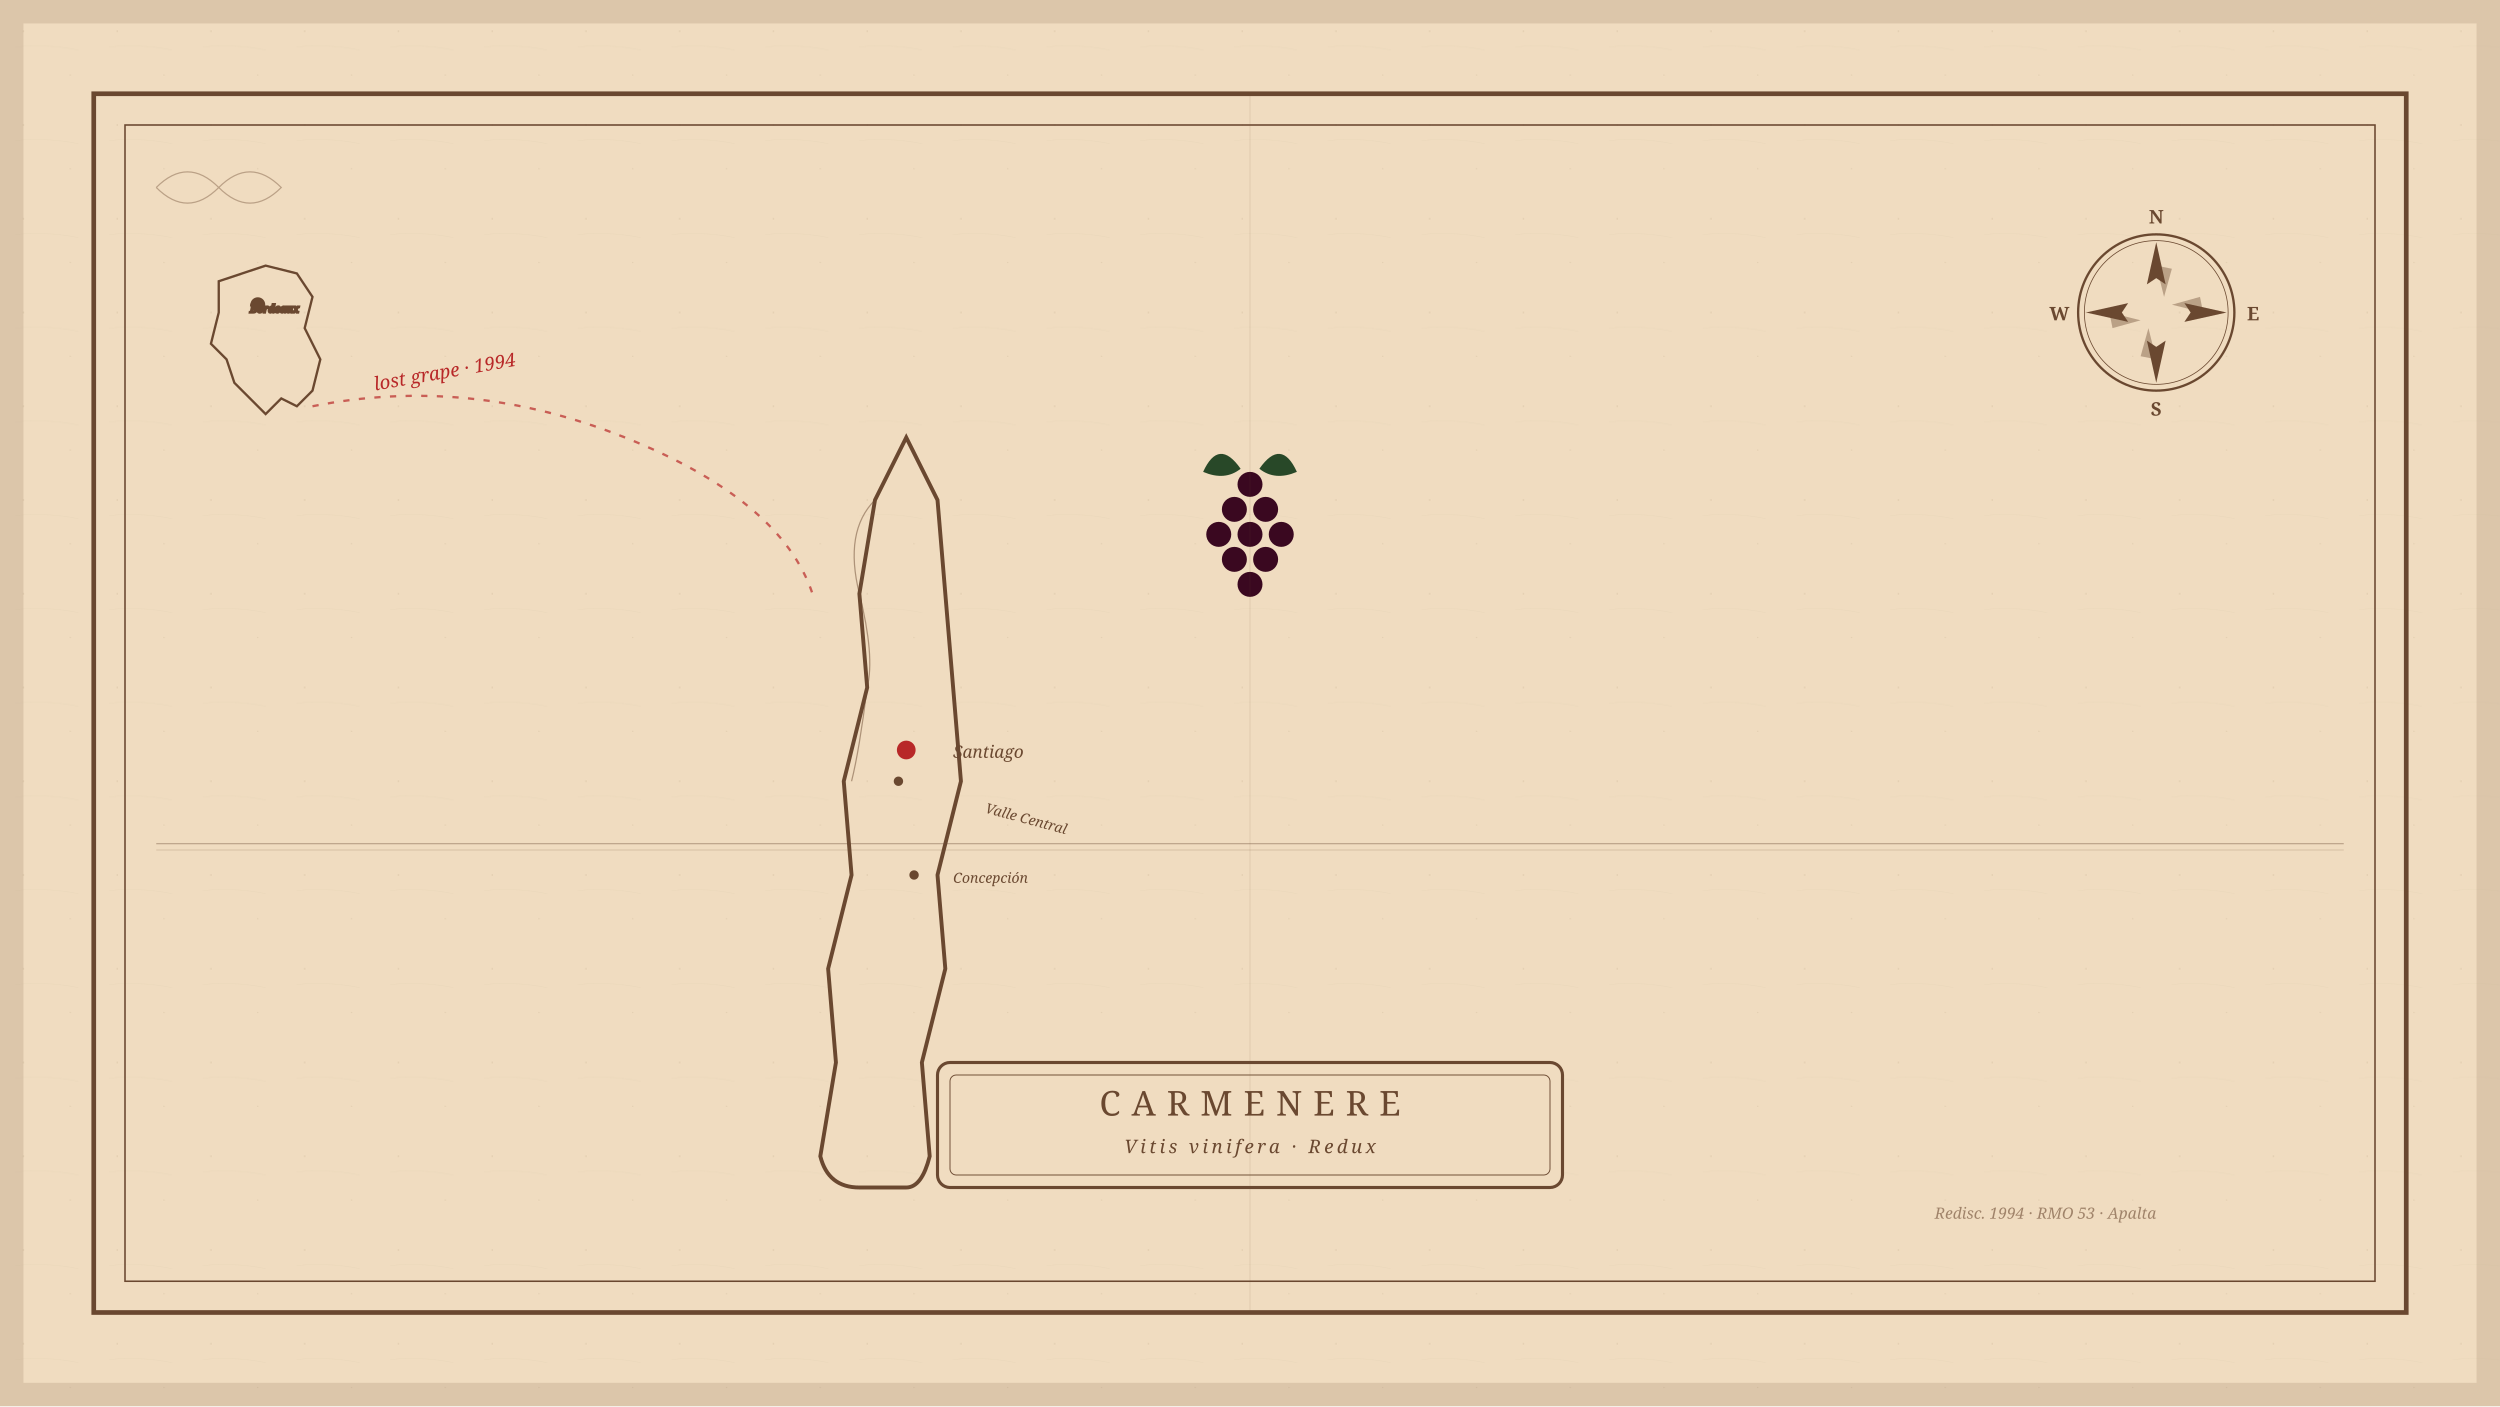
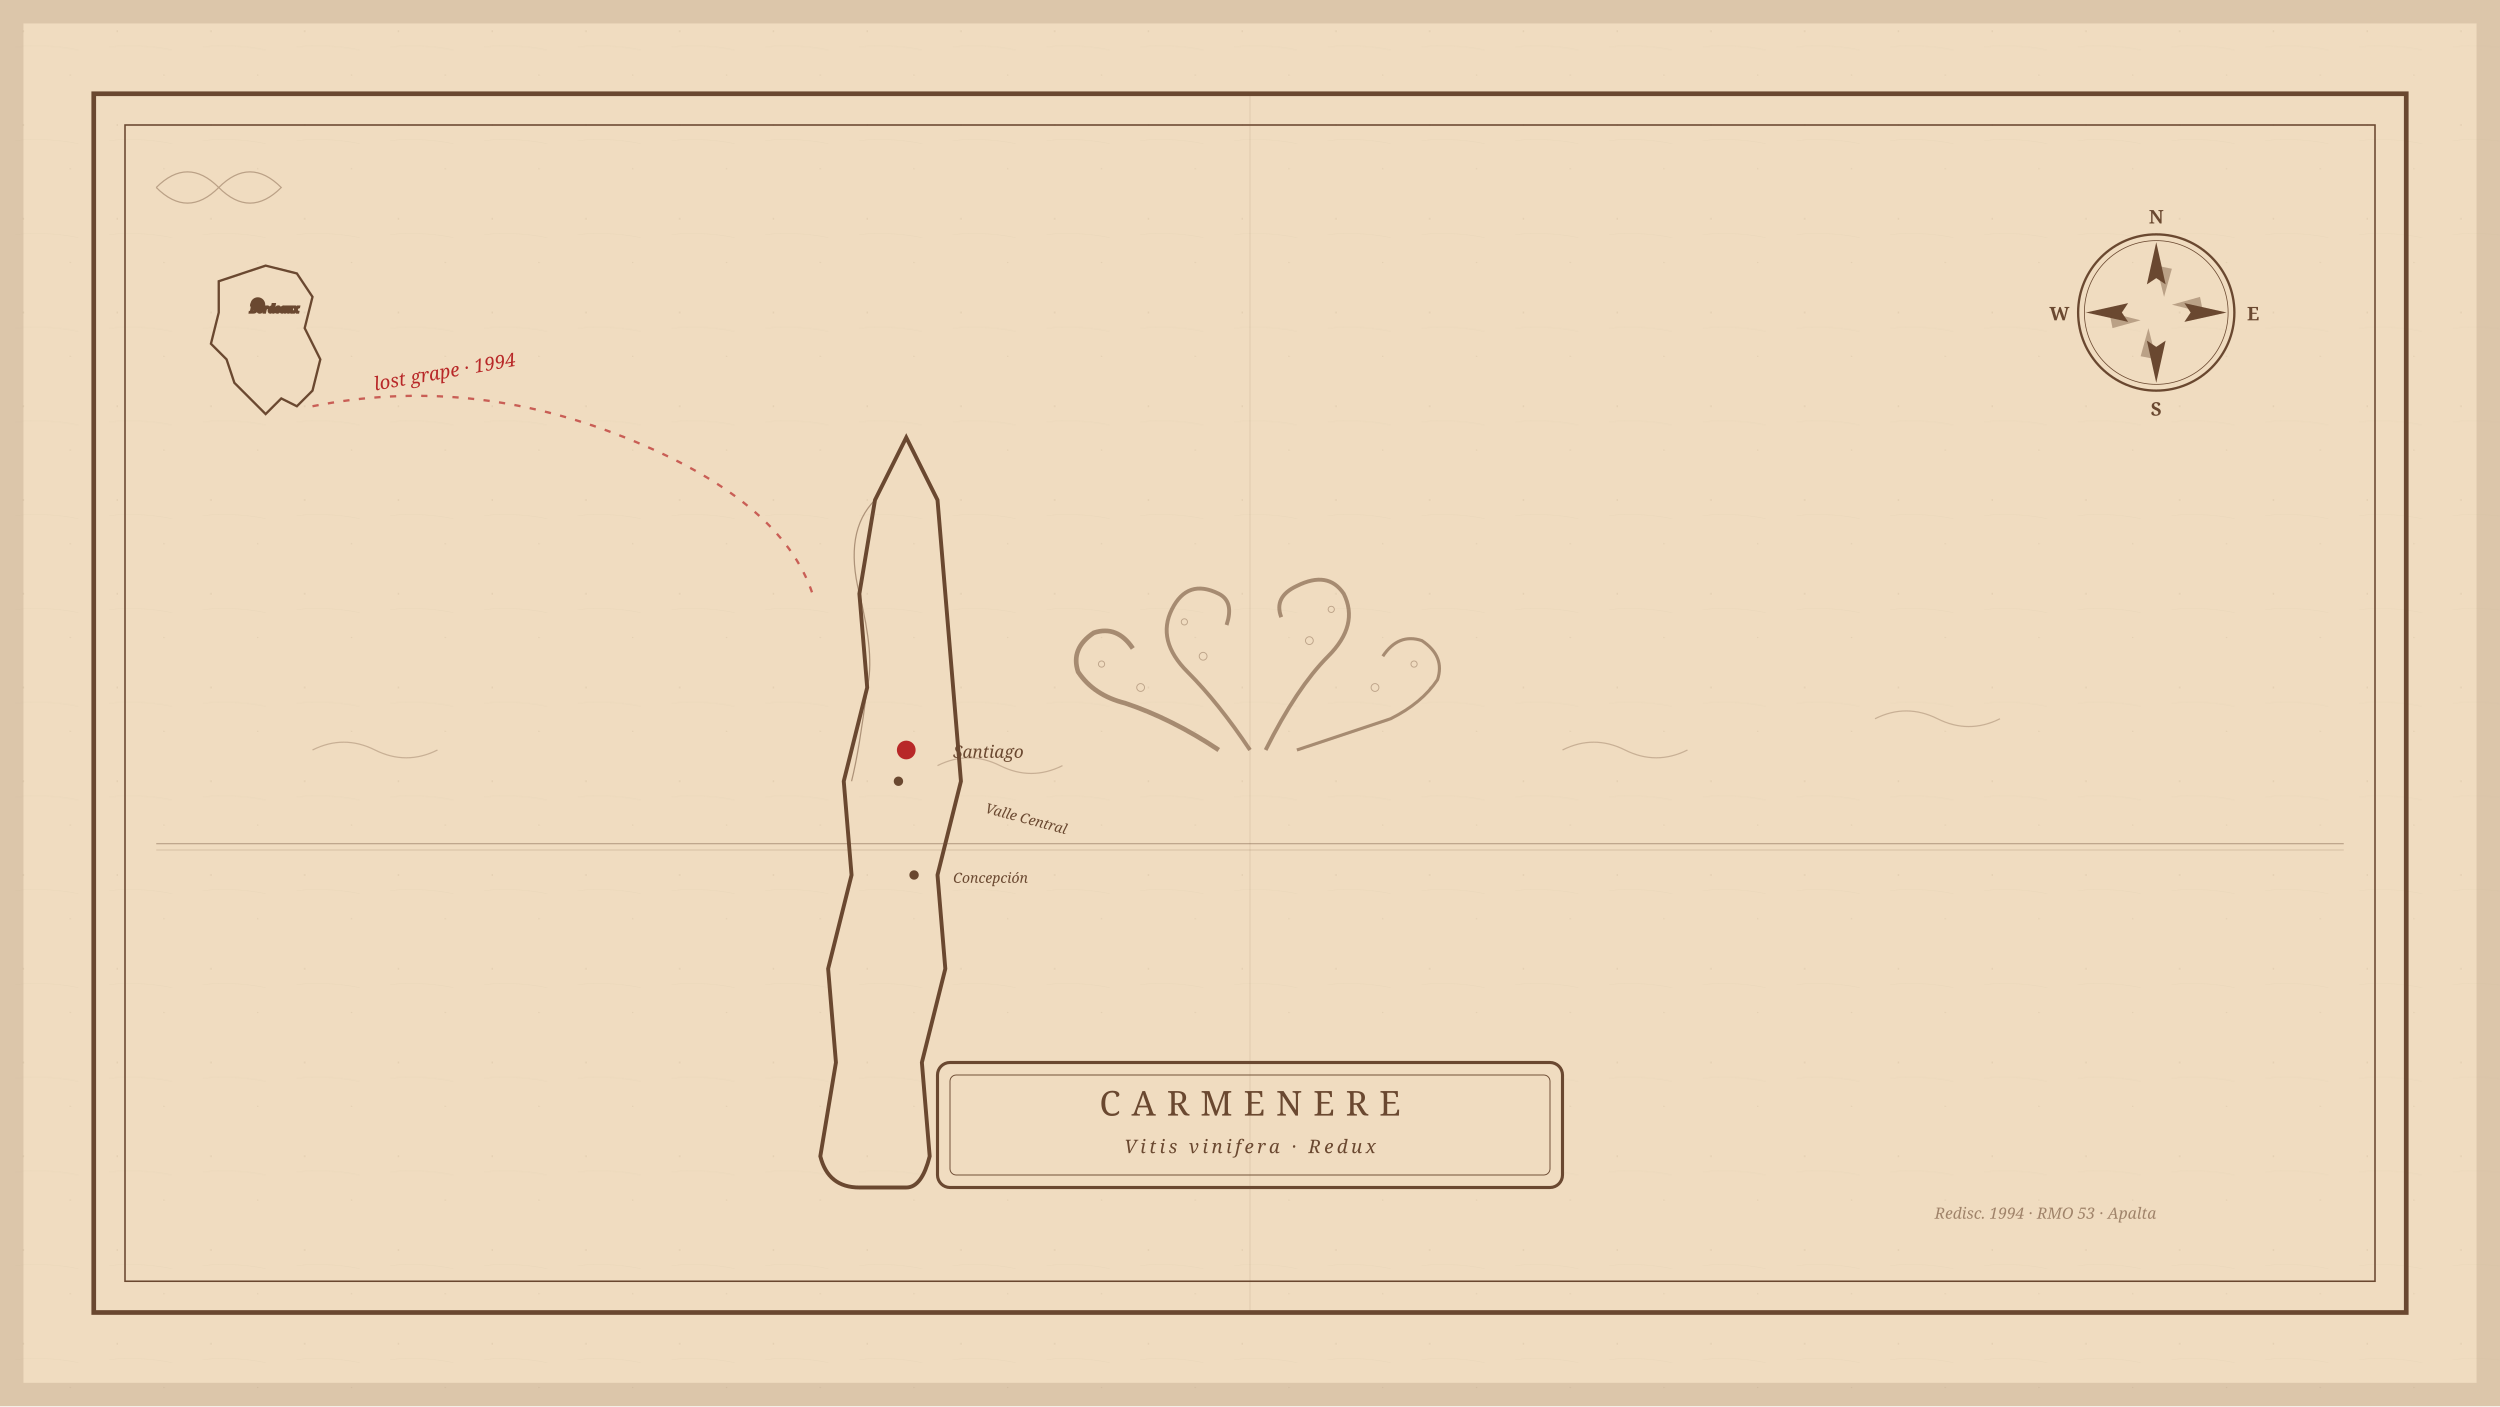
<svg xmlns="http://www.w3.org/2000/svg" role="img" aria-label="Carmenere illustration" viewBox="0 0 1600 900" preserveAspectRatio="xMidYMid slice">
  <defs>
    <pattern id="cr-parchment" patternUnits="userSpaceOnUse" width="60" height="60">
      <rect width="60" height="60" fill="#f0dcc0" />
      <circle cx="15" cy="20" r="0.5" fill="#b8a080" opacity="0.3" />
      <circle cx="45" cy="48" r="0.4" fill="#b8a080" opacity="0.3" />
      <path d="M 10 30 Q 30 28 50 32" fill="none" stroke="#d8c8a8" stroke-width="0.3" opacity="0.3" />
    </pattern>
    <pattern id="cr-hatch" patternUnits="userSpaceOnUse" width="5" height="5" patternTransform="rotate(30)">
      <line x1="0" y1="0" x2="0" y2="5" stroke="#6a4830" stroke-width="0.4" opacity="0.3" />
    </pattern>
  </defs>
  <rect width="1600" height="900" fill="url(#cr-parchment)" />
  <rect width="1600" height="900" fill="none" stroke="#6a4830" stroke-width="30" opacity="0.15" />
  <rect x="60" y="60" width="1480" height="780" fill="none" stroke="#6a4830" stroke-width="3" />
  <rect x="80" y="80" width="1440" height="740" fill="none" stroke="#6a4830" stroke-width="1" />
  <g transform="translate(1380, 200)">
    <circle cx="0" cy="0" r="50" fill="none" stroke="#6a4830" stroke-width="1.5" />
    <circle cx="0" cy="0" r="46" fill="none" stroke="#6a4830" stroke-width="0.5" />
    <g fill="#6a4830">
      <polygon points="0,-45 6,-18 0,-22 -6,-18" />
      <polygon points="0,45 6,18 0,22 -6,18" />
      <polygon points="45,0 18,6 22,0 18,-6" />
      <polygon points="-45,0 -18,6 -22,0 -18,-6" />
    </g>
    <g fill="#6a4830" font-family="Georgia, serif" font-size="12" font-weight="700" text-anchor="middle">
      <text x="0" y="-57">N</text>
      <text x="0" y="66">S</text>
      <text x="62" y="5">E</text>
      <text x="-62" y="5">W</text>
    </g>
    <g fill="#6a4830" opacity="0.4">
      <polygon points="0,-30 5,-10 10,-28" />
      <polygon points="0,30 -5,10 -10,28" />
      <polygon points="30,0 10,-5 28,-10" />
      <polygon points="-30,0 -10,5 -28,10" />
    </g>
  </g>
  <g transform="translate(580, 280)">
    <path d="M 0 0              L -20 40 L -30 100 L -25 160 L -40 220 L -35 280              L -50 340 L -45 400 L -55 460              Q -50 480 -30 480              L 0 480              Q 10 480 15 460              L 10 400 L 25 340 L 20 280              L 35 220 L 30 160 L 25 100 L 20 40 Z" fill="none" stroke="#6a4830" stroke-width="2.5" />
    <path d="M -20 40 Q -40 60 -30 100 Q -20 140 -25 160 Q -30 200 -35 220" fill="none" stroke="#6a4830" stroke-width="0.8" opacity="0.5" />
    <circle cx="0" cy="200" r="6" fill="#b82828" />
    <text x="30" y="205" font-family="Georgia, serif" font-size="11" font-style="italic" fill="#6a4830">Santiago</text>
    <circle cx="-5" cy="220" r="3" fill="#6a4830" />
    <circle cx="5" cy="280" r="3" fill="#6a4830" />
    <text x="30" y="285" font-family="Georgia, serif" font-size="9" font-style="italic" fill="#6a4830">Concepción</text>
    <text x="50" y="240" font-family="Georgia, serif" font-size="9" font-style="italic" fill="#6a4830" transform="rotate(15 50 240)">Valle Central</text>
  </g>
  <g fill="none" stroke="#b82828" stroke-width="1.5" stroke-dasharray="4 6" opacity="0.7">
    <path d="M 200 260 Q 300 240 400 280 Q 500 320 520 380" />
  </g>
  <text x="240" y="250" font-family="Georgia, serif" font-size="12" font-style="italic" fill="#b82828" transform="rotate(-10 240 250)">lost grape · 1994</text>
  <g transform="translate(140, 180)" fill="none" stroke="#6a4830" stroke-width="1.5">
    <path d="M 0 0              L 30 -10 L 50 -5 L 60 10 L 55 30              L 65 50 L 60 70 L 50 80 L 40 75              L 30 85 L 20 75 L 10 65 L 5 50              L -5 40 L 0 20 Z" />
    <text x="20" y="20" font-family="Georgia, serif" font-size="7" fill="#6a4830" font-style="italic">Bordeaux</text>
    <circle cx="25" cy="15" r="4" fill="#6a4830" />
  </g>
  <line x1="100" y1="540" x2="1500" y2="540" stroke="#6a4830" stroke-width="0.6" opacity="0.5" />
  <g fill="#6a4830" opacity="0.4">
    <line x1="100" y1="544" x2="1500" y2="544" stroke="#6a4830" stroke-width="0.3" />
  </g>
  <g transform="translate(800, 720)">
    <rect x="-200" y="-40" width="400" height="80" rx="8" fill="#f0dcc0" stroke="#6a4830" stroke-width="2" />
    <rect x="-192" y="-32" width="384" height="64" rx="4" fill="none" stroke="#6a4830" stroke-width="0.6" />
    <text x="0" y="-6" text-anchor="middle" font-family="'Trajan Pro', Georgia, serif" font-size="22" letter-spacing="0.32em" fill="#6a4830">CARMENERE</text>
    <text x="0" y="18" text-anchor="middle" font-family="Georgia, serif" font-size="12" font-style="italic" letter-spacing="0.18em" fill="#6a4830">Vitis vinifera · Redux</text>
  </g>
-   <g transform="translate(800, 340)" fill="#3a0820">
-     <circle cx="0" cy="-30" r="8" />
-     <circle cx="-10" cy="-14" r="8" />
-     <circle cx="10" cy="-14" r="8" />
-     <circle cx="-20" cy="2" r="8" />
-     <circle cx="0" cy="2" r="8" />
-     <circle cx="20" cy="2" r="8" />
-     <circle cx="-10" cy="18" r="8" />
-     <circle cx="10" cy="18" r="8" />
-     <circle cx="0" cy="34" r="8" />
-     <path d="M -6 -40 Q -20 -60 -30 -38 Q -16 -32 -6 -40 Z" fill="#284828" />
-     <path d="M 6 -40 Q 20 -60 30 -38 Q 16 -32 6 -40 Z" fill="#284828" />
+   <g transform="translate(800, 420)" fill="none" stroke="#6a4830" stroke-width="1.5" opacity="0.55">
+     <path d="M 0 60 Q -20 30 -40 10 Q -60 -10 -50 -30 Q -40 -50 -20 -40 Q -10 -35 -15 -20" stroke-width="2.5" />
+     <path d="M 10 60 Q 30 20 50 0 Q 70 -20 60 -40 Q 50 -55 30 -45 Q 15 -38 20 -25" stroke-width="2.5" />
+     <path d="M -20 60 Q -50 40 -80 30 Q -100 25 -110 10 Q -115 -5 -100 -15 Q -85 -20 -75 -5" stroke-width="3" />
+     <path d="M 30 60 Q 60 50 90 40 Q 110 30 120 15 Q 125 0 110 -10 Q 95 -15 85 0" stroke-width="2" />
+     <g fill="#f0dcc0" stroke="#6a4830" stroke-width="0.6" opacity="0.7">
+       <circle cx="-30" cy="0" r="2.5" />
+       <circle cx="-42" cy="-22" r="2" />
+       <circle cx="38" cy="-10" r="2.5" />
+       <circle cx="52" cy="-30" r="2" />
+       <circle cx="-70" cy="20" r="2.5" />
+       <circle cx="-95" cy="5" r="2" />
+       <circle cx="80" cy="20" r="2.5" />
+       <circle cx="105" cy="5" r="2" />
+     </g>
+   </g>
+   <g fill="none" stroke="#6a4830" stroke-width="0.8" opacity="0.3">
+     <path d="M 200 480 Q 220 470 240 480 Q 260 490 280 480" />
+     <path d="M 1200 460 Q 1220 450 1240 460 Q 1260 470 1280 460" />
+     <path d="M 600 490 Q 620 480 640 490 Q 660 500 680 490" />
+     <path d="M 1000 480 Q 1020 470 1040 480 Q 1060 490 1080 480" />
  </g>
  <g fill="none" stroke="#6a4830" stroke-width="0.8" opacity="0.4">
    <path d="M 100 120 Q 120 100 140 120 Q 120 140 100 120" />
    <path d="M 140 120 Q 160 100 180 120 Q 160 140 140 120" />
  </g>
  <g fill="none" stroke="#6a4830" stroke-width="0.4" opacity="0.2">
    <line x1="800" y1="60" x2="800" y2="840" />
  </g>
  <text x="1380" y="780" text-anchor="end" font-family="Georgia, serif" font-size="10" font-style="italic" fill="#6a4830" opacity="0.6">Redisc. 1994 · RMO 53 · Apalta</text>
</svg>
